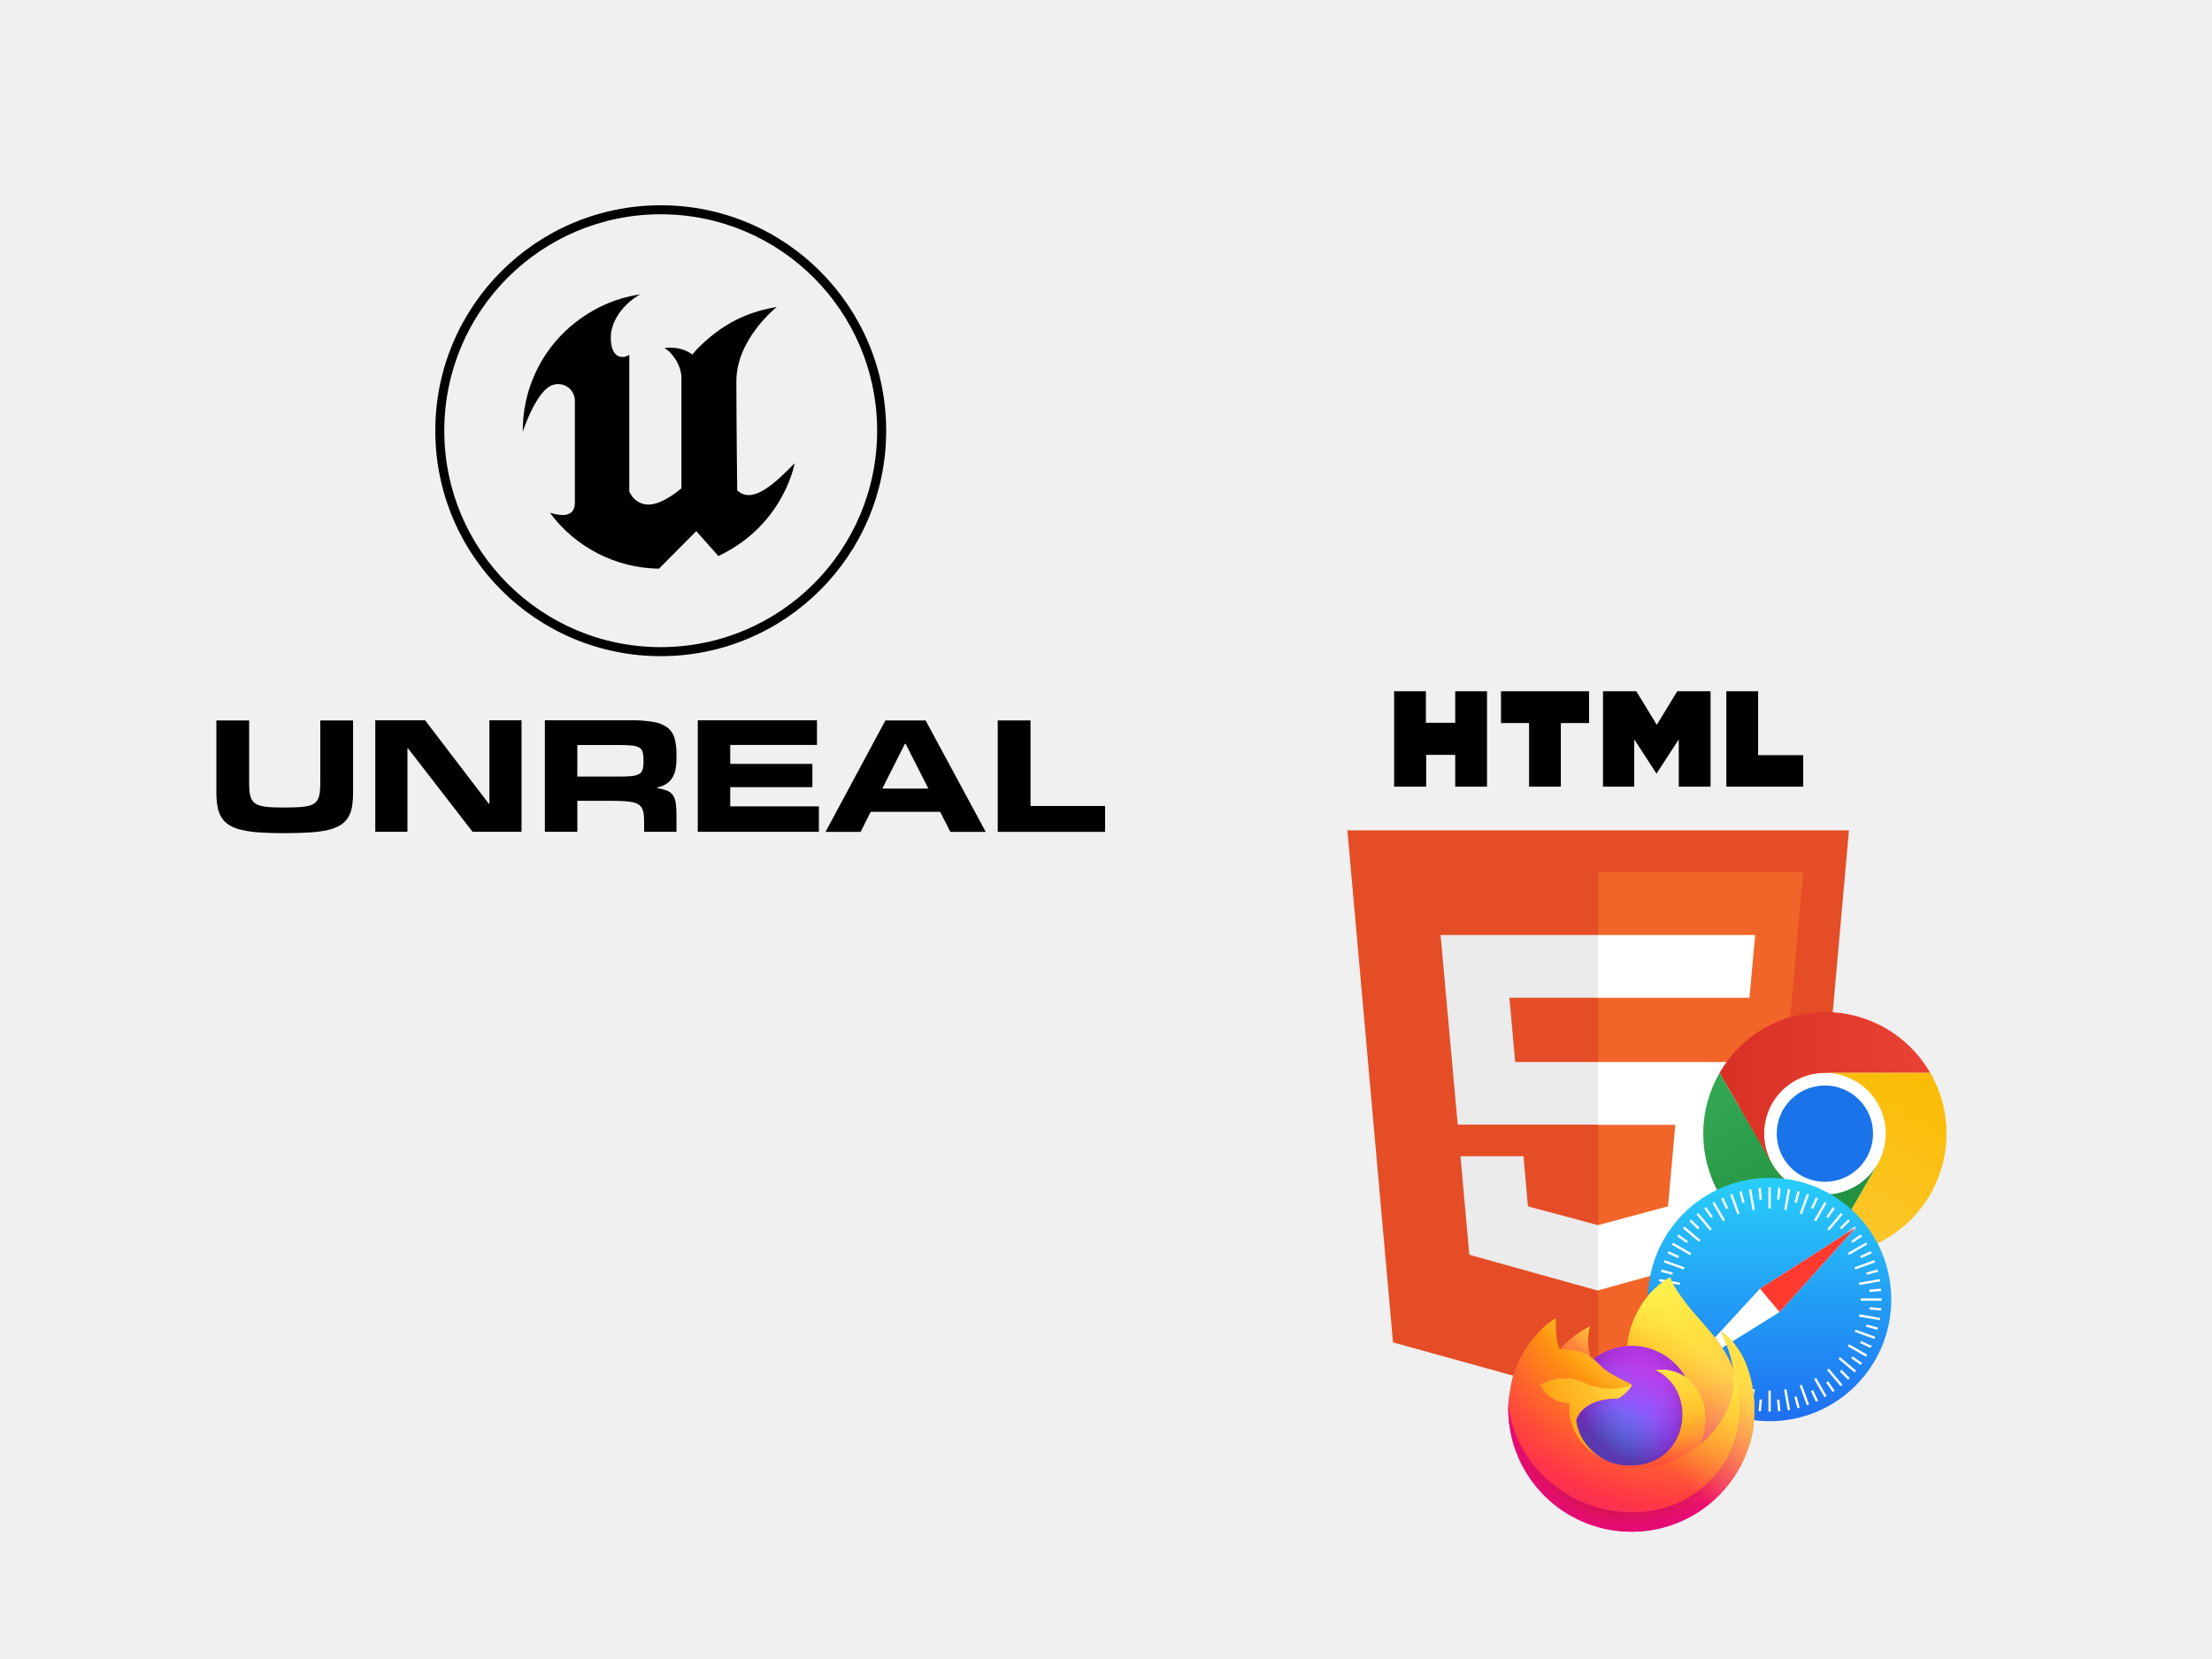
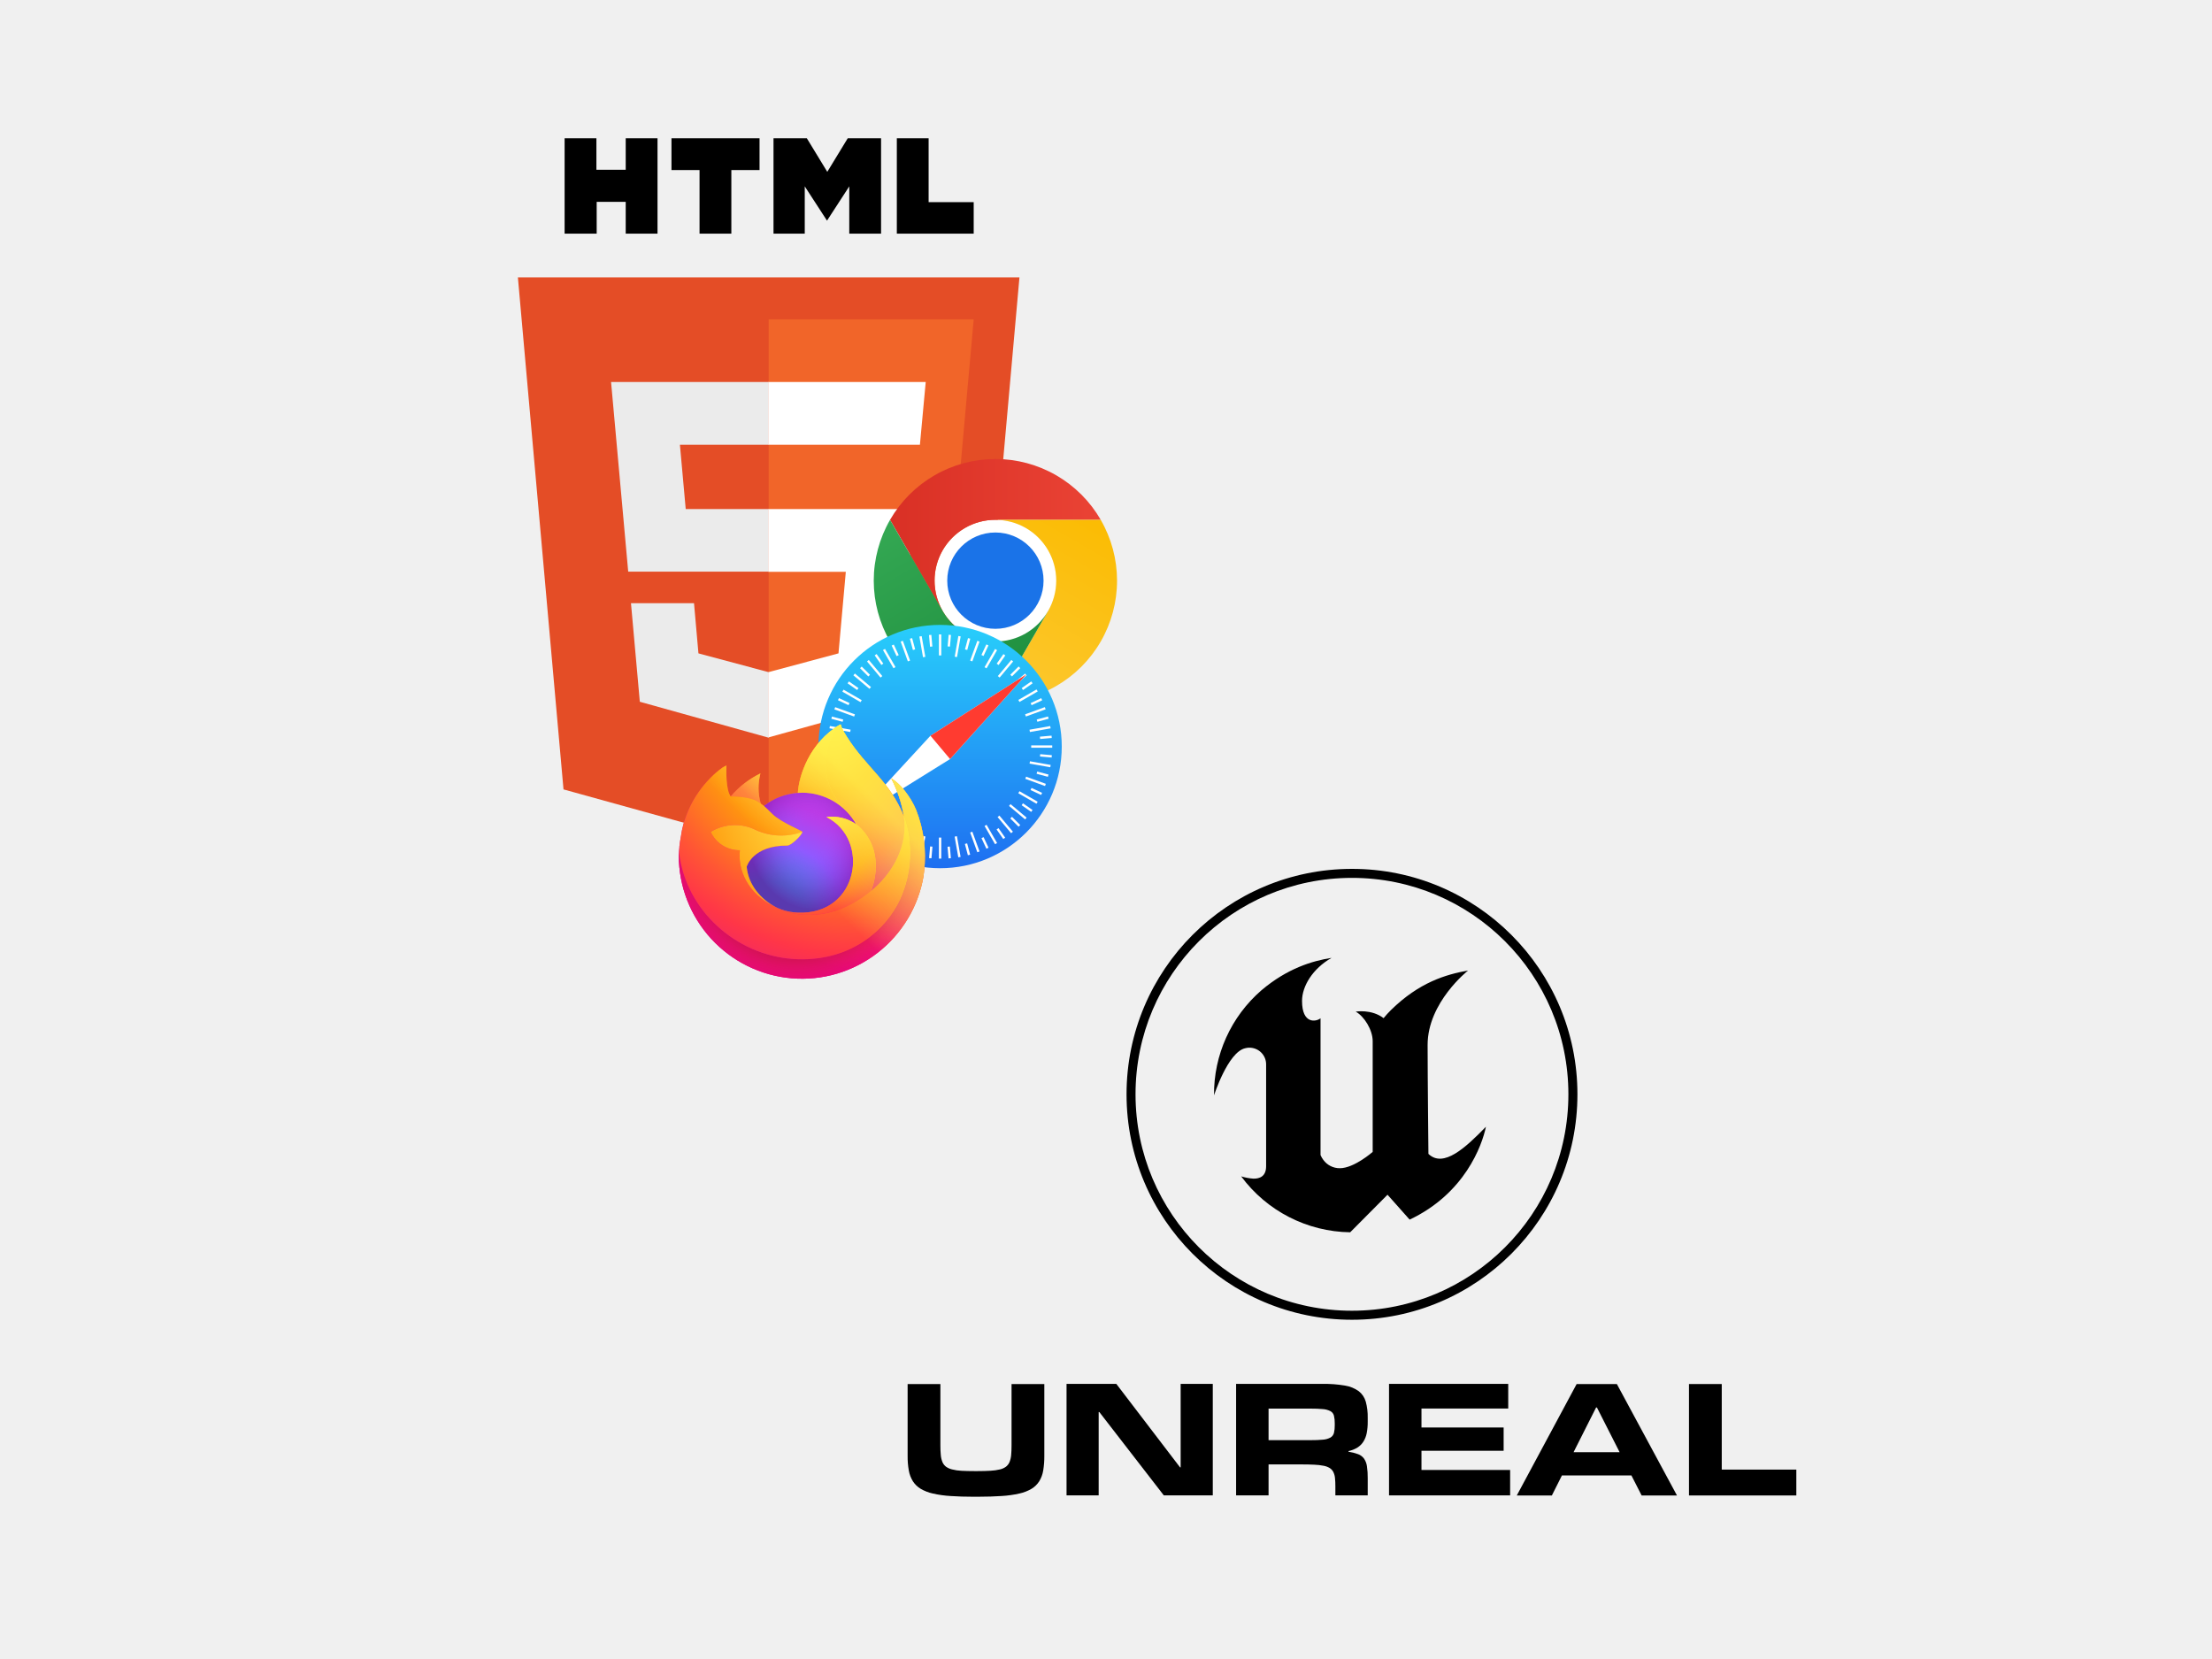
<svg xmlns="http://www.w3.org/2000/svg" width="800" height="600">
-   <svg x="70" y="70" viewBox="0 0 680 480" width="340" height="240">
-     <path d="M64.72,462.64q-9.8,0-17.18-.53a79.32,79.32,0,0,1-12.74-1.79,30.35,30.35,0,0,1-8.87-3.44,17.29,17.29,0,0,1-5.61-5.44,21.72,21.72,0,0,1-2.95-7.78,56.33,56.33,0,0,1-.86-10.54v-52h23.7v44.32q0,4.11.29,7.06a17.08,17.08,0,0,0,1.17,5,8.14,8.14,0,0,0,2.55,3.36,12.36,12.36,0,0,0,4.41,2,33.9,33.9,0,0,0,6.75,1c2.68.15,5.86.23,9.57.23h2q5.55,0,9.56-.26a38.23,38.23,0,0,0,6.76-.95,11.87,11.87,0,0,0,4.41-2,8.48,8.48,0,0,0,2.54-3.36,16.76,16.76,0,0,0,1.18-5q.28-3,.28-7V381.11h23.71v52a61.52,61.52,0,0,1-.8,10.51,21.49,21.49,0,0,1-2.87,7.81,17.09,17.09,0,0,1-5.55,5.44,30.1,30.1,0,0,1-8.85,3.44,79.35,79.35,0,0,1-12.79,1.79q-7.45.52-17.35.53Z" />
-     <path d="M237.26,461.65H201.82l-46.66-60.3h-.46v60.3H131.46V381h36l46.09,60.36H214V381h23.24v80.61Zm0,0" />
-     <path d="M307.13,421.72c4.09,0,7.34-.12,9.77-.37a13.22,13.22,0,0,0,5.52-1.57,5.46,5.46,0,0,0,2.46-3.29,22.1,22.1,0,0,0,.58-5.59v-1.39a21.78,21.78,0,0,0-.58-5.52,5.2,5.2,0,0,0-2.49-3.24,13.87,13.87,0,0,0-5.55-1.51c-2.43-.25-5.66-.37-9.71-.37H277.59v22.85Zm42.2,39.93H325.91v-6.54a55.9,55.9,0,0,0-.28-6.08,12.37,12.37,0,0,0-1.21-4.31,7.37,7.37,0,0,0-2.57-2.83,12.94,12.94,0,0,0-4.38-1.65,42.55,42.55,0,0,0-6.7-.78q-4-.21-9.48-.21h-23.7v22.4H254.11V381h62.53a88.81,88.81,0,0,1,16.2,1.22,23.13,23.13,0,0,1,10,4.08,14.72,14.72,0,0,1,5.07,7.58,41.65,41.65,0,0,1,1.4,11.66v2.83a41.49,41.49,0,0,1-.74,8.31,18.07,18.07,0,0,1-2.41,6.13,14,14,0,0,1-4.29,4.25,20.43,20.43,0,0,1-6.47,2.55v.46a34.65,34.65,0,0,1,6.95,1.77,9.33,9.33,0,0,1,4.27,3.18,12.84,12.84,0,0,1,2.12,5.53,54.6,54.6,0,0,1,.57,8.73v12.33Zm0,0" />
-     <path d="M452.32,461.65h-87.6V381h86.22v17.83H388.19v13.71h59.43v16.84H388.19v13.89h64.13v18.34Zm0,0" />
-     <path d="M531.52,430.41l-16.43-32.35h-.58L498.2,430.41ZM573,461.71H547.44l-7.39-14.47H489.78l-7.27,14.47H457.14l43.29-80.6h29.09L573,461.71Zm0,0" />
-     <path d="M659.33,461.71H581.69v-80.6h23.7V443h53.94v18.75Zm0,0" />
-     <path d="M434.82,195h0c-2.81,13.56-15.32,48.34-55.19,67.18l-16-18-27,27.16a99.72,99.72,0,0,1-78.86-40.45,38.88,38.88,0,0,0,8.84,1.66c4.42.08,9.21-1.54,9.21-9V150.3a12.06,12.06,0,0,0-15.18-12.07c-12.5,2.86-22.5,34.07-22.5,34.07a99.25,99.25,0,0,1,34.36-76.06C291.12,80.46,309.31,75,323.13,72.86,309.48,80.64,301.8,93.34,301.8,104c0,17.09,10.32,15.07,13.38,12.55v98.92a16,16,0,0,0,2,3.49A14.59,14.59,0,0,0,329.15,225c10.34,0,23.75-11.8,23.75-11.8v-80.1c0-8.15-6.14-18-12.29-21.36,0,0,11.38-2,20.18,4.71h0a74.2,74.2,0,0,1,5.26-5.79C386.51,90.56,405.82,84.86,421.9,82h0s-29.27,23-29.27,53.8c0,22.93.59,78.84.59,78.84C404.11,225.1,420.24,210,434.82,195Z" />
-     <path d="M337.92,8.48A163.07,163.07,0,1,0,501,171.54,163.06,163.06,0,0,0,337.92,8.48Zm0,319.61A156.55,156.55,0,1,1,494.46,171.54,156.55,156.55,0,0,1,337.92,328.09Z" />
+   <svg x="320" y="310" viewBox="0 0 680 480" width="340" height="240">
+     <path fill="black" d="M64.72,462.64q-9.8,0-17.18-.53a79.32,79.32,0,0,1-12.74-1.79,30.35,30.35,0,0,1-8.87-3.44,17.29,17.29,0,0,1-5.61-5.44,21.72,21.72,0,0,1-2.95-7.78,56.33,56.33,0,0,1-.86-10.54v-52h23.7v44.32q0,4.11.29,7.06a17.08,17.08,0,0,0,1.17,5,8.14,8.14,0,0,0,2.55,3.36,12.36,12.36,0,0,0,4.41,2,33.9,33.9,0,0,0,6.75,1c2.68.15,5.86.23,9.57.23h2q5.55,0,9.56-.26a38.23,38.23,0,0,0,6.76-.95,11.87,11.87,0,0,0,4.41-2,8.48,8.48,0,0,0,2.54-3.36,16.76,16.76,0,0,0,1.18-5q.28-3,.28-7V381.11h23.71v52a61.52,61.52,0,0,1-.8,10.51,21.49,21.49,0,0,1-2.87,7.81,17.09,17.09,0,0,1-5.55,5.44,30.1,30.1,0,0,1-8.85,3.44,79.35,79.35,0,0,1-12.79,1.79q-7.45.52-17.35.53Z" />
+     <path fill="black" d="M237.26,461.65H201.82l-46.66-60.3h-.46v60.3H131.46V381h36l46.09,60.36H214V381h23.24v80.61Zm0,0" />
+     <path fill="black" d="M307.13,421.72c4.09,0,7.34-.12,9.77-.37a13.22,13.22,0,0,0,5.52-1.57,5.46,5.46,0,0,0,2.46-3.29,22.1,22.1,0,0,0,.58-5.59v-1.39a21.78,21.78,0,0,0-.58-5.52,5.2,5.2,0,0,0-2.49-3.24,13.87,13.87,0,0,0-5.55-1.51c-2.43-.25-5.66-.37-9.71-.37H277.59v22.85Zm42.2,39.93H325.91v-6.54a55.9,55.9,0,0,0-.28-6.08,12.37,12.37,0,0,0-1.21-4.31,7.37,7.37,0,0,0-2.57-2.83,12.94,12.94,0,0,0-4.38-1.65,42.55,42.55,0,0,0-6.7-.78q-4-.21-9.48-.21h-23.7v22.4H254.11V381h62.53a88.81,88.81,0,0,1,16.2,1.22,23.13,23.13,0,0,1,10,4.08,14.72,14.72,0,0,1,5.07,7.58,41.65,41.65,0,0,1,1.4,11.66v2.83a41.49,41.49,0,0,1-.74,8.31,18.07,18.07,0,0,1-2.41,6.13,14,14,0,0,1-4.29,4.25,20.43,20.43,0,0,1-6.47,2.55v.46a34.65,34.65,0,0,1,6.95,1.77,9.33,9.33,0,0,1,4.27,3.18,12.84,12.84,0,0,1,2.12,5.53,54.6,54.6,0,0,1,.57,8.73v12.33Zm0,0" />
+     <path fill="black" d="M452.32,461.65h-87.6V381h86.22v17.83H388.19v13.71h59.43v16.84H388.19v13.89h64.13v18.34Zm0,0" />
+     <path fill="black" d="M531.52,430.41l-16.43-32.35h-.58L498.2,430.41ZM573,461.71H547.44l-7.39-14.47H489.78l-7.27,14.47H457.14l43.29-80.6h29.09L573,461.71Zm0,0" />
+     <path fill="black" d="M659.33,461.71H581.69v-80.6h23.7V443h53.94v18.75Zm0,0" />
+     <path fill="black" d="M434.82,195h0c-2.81,13.56-15.32,48.34-55.19,67.18l-16-18-27,27.16a99.72,99.72,0,0,1-78.86-40.45,38.88,38.88,0,0,0,8.84,1.66c4.42.08,9.21-1.54,9.21-9V150.3a12.06,12.06,0,0,0-15.18-12.07c-12.5,2.86-22.5,34.07-22.5,34.07a99.25,99.25,0,0,1,34.36-76.06C291.12,80.46,309.31,75,323.13,72.86,309.48,80.64,301.8,93.34,301.8,104c0,17.09,10.32,15.07,13.38,12.55v98.92a16,16,0,0,0,2,3.49A14.59,14.59,0,0,0,329.15,225c10.34,0,23.75-11.8,23.75-11.8v-80.1c0-8.15-6.14-18-12.29-21.36,0,0,11.38-2,20.18,4.71h0a74.2,74.2,0,0,1,5.26-5.79C386.51,90.56,405.82,84.86,421.9,82h0s-29.27,23-29.27,53.8c0,22.93.59,78.84.59,78.84C404.11,225.1,420.24,210,434.82,195Z" />
+     <path fill="black" d="M337.92,8.48A163.07,163.07,0,1,0,501,171.54,163.06,163.06,0,0,0,337.92,8.48Zm0,319.61A156.55,156.55,0,1,1,494.46,171.54,156.55,156.55,0,0,1,337.92,328.09Z" />
  </svg>
-   <svg x="450" y="250" viewBox="0 0 512 512" width="256" height="256">
-     <path d="M108.4 0h23v22.8h21.2V0h23v69h-23V46h-21v23h-23.2M206 23h-20.3V0h63.7v23H229v46h-23M259.5 0h24.1l14.8 24.3L313.2 0h24.1v69h-23V34.8l-16.1 24.8l-16.1-24.8v34.2h-22.6M348.7 0h23v46.2h32.6V69h-55.6" />
+   <svg x="150" y="50" viewBox="0 0 512 512" width="256" height="256">
+     <path fill="black" d="M108.4 0h23v22.8h21.2V0h23v69h-23V46h-21v23h-23.2M206 23h-20.3V0h63.7v23H229v46h-23M259.5 0h24.1l14.8 24.3L313.2 0h24.1v69h-23V34.8l-16.1 24.8l-16.1-24.8v34.2h-22.6M348.7 0h23v46.2h32.6V69h-55.6" />
    <path fill="#e44d26" d="M107.6 471l-33-370.4h362.8l-33 370.2L255.7 512" />
    <path fill="#f16529" d="M256 480.5V131H404.3L376 447" />
    <path fill="#ebebeb" d="M142 176.3h114v45.4h-64.2l4.2 46.5h60v45.3H154.4M156.4 336.3H202l3.2 36.3 50.8 13.6v47.4l-93.2-26" />
    <path fill="#fff" d="M369.6 176.3H255.8v45.4h109.6M361.3 268.2H255.8v45.4h56l-5.3 59-50.7 13.6v47.2l93-25.8" />
  </svg>
-   <svg x="600" y="350" width="120" height="120" viewBox="0 0 120 120" fill="none">
+   <svg x="300" y="150" width="120" height="120" viewBox="0 0 120 120" fill="none">
    <g clip-path="url(#ee)">
      <path d="m60 81.99c12.15 0 22-9.85 22-22 0-12.15-9.85-22-22-22s-22 9.85-22 22c0 12.15 9.85 22 22 22z" fill="#fff">      </path>
      <path d="m60 38h38.099c-3.861-6.689-9.414-12.244-16.103-16.106-6.688-3.862-14.276-5.895-21.999-5.894-7.723 5e-4 -15.31 2.034-21.998 5.897-6.688 3.863-12.241 9.418-16.101 16.108l19.05 32.995 0.017-0.004c-1.938-3.342-2.96-7.135-2.965-10.998-0.004-3.863 1.01-7.659 2.94-11.005 1.93-3.346 4.709-6.124 8.055-8.054 3.346-1.93 7.142-2.944 11.005-2.939z" fill="url(#cc)" />
      <path d="m60 77.417c9.619 0 17.417-7.798 17.417-17.417 0-9.619-7.798-17.417-17.417-17.417-9.619 0-17.417 7.798-17.417 17.417 0 9.619 7.798 17.417 17.417 17.417z" fill="#1A73E8" />
      <path d="m79.05 71.006-19.05 32.994c7.723 1e-3 15.311-2.031 21.999-5.893 6.689-3.861 12.243-9.416 16.104-16.105 3.861-6.689 5.893-14.276 5.892-22-1e-3 -7.723-2.036-15.31-5.9-21.997h-38.099l-0.004 0.017c3.863-0.007 7.66 1.004 11.007 2.931 3.348 1.928 6.128 4.704 8.06 8.049s2.949 7.14 2.947 11.003c-0.002 3.863-1.022 7.657-2.958 11z" fill="url(#bb)" />
      <path d="m40.949 71.006-19.049-32.995c-3.863 6.688-5.896 14.275-5.897 21.998s2.033 15.31 5.895 21.999 9.417 12.242 16.106 16.102c6.689 3.86 14.277 5.891 22 5.889l19.049-32.994-0.012-0.012c-1.925 3.349-4.699 6.131-8.042 8.067s-7.138 2.955-11 2.956-7.658-1.016-11.002-2.949c-3.345-1.933-6.12-4.713-8.048-8.061z" fill="url(#aa)" />
    </g>
    <defs>
      <linearGradient id="cc" x1="21.898" x2="98.099" y1="43.5" y2="43.5" gradientUnits="userSpaceOnUse">
        <stop stop-color="#D93025" offset="0" />
        <stop stop-color="#EA4335" offset="1" />
      </linearGradient>
      <linearGradient id="bb" x1="53.99" x2="92.09" y1="103.41" y2="37.42" gradientUnits="userSpaceOnUse">
        <stop stop-color="#FCC934" offset="0" />
        <stop stop-color="#FBBC04" offset="1" />
      </linearGradient>
      <linearGradient id="aa" x1="64.763" x2="26.663" y1="101.25" y2="35.261" gradientUnits="userSpaceOnUse">
        <stop stop-color="#1E8E3E" offset="0" />
        <stop stop-color="#34A853" offset="1" />
      </linearGradient>
      <clipPath id="ee">
        <rect transform="translate(16 16)" width="88" height="88" fill="#fff" />
      </clipPath>
    </defs>
  </svg>
-   <svg x="580" y="410" width="120" height="120" viewBox="0 0 120 120" fill="none">
+   <svg x="280" y="210" width="120" height="120" viewBox="0 0 120 120" fill="none">
    <path d="m60 104c24.3 0 44-19.7 44-44s-19.7-44-44-44-44 19.7-44 44 19.7 44 44 44z" fill="url(#aaa)" />
    <path d="m60.002 100.1v-6.756" stroke="#fff" stroke-linecap="square" stroke-width=".847" />
    <path d="m60.002 26.624v-6.756" stroke="#fff" stroke-linecap="square" stroke-width=".847" />
    <path d="m53.018 99.512 1.173-6.654m11.585-65.704 1.173-6.654" stroke="#fff" stroke-linecap="square" stroke-width=".847" />
    <path d="m46.278 97.689 2.311-6.349m22.819-62.694 2.311-6.349" stroke="#fff" stroke-linecap="square" stroke-width=".847" />
    <path d="m39.91 94.765 3.378-5.851m33.359-57.779 3.378-5.851" stroke="#fff" stroke-linecap="square" stroke-width=".847" />
    <path d="m34.252 90.737 4.343-5.176m42.885-51.109 4.343-5.176" stroke="#fff" stroke-linecap="square" stroke-width=".847" />
    <path d="m29.227 85.774 5.176-4.343m51.109-42.885 5.176-4.343" stroke="#fff" stroke-linecap="square" stroke-width=".847" />
    <path d="m25.244 80.033 5.851-3.378m57.779-33.359 5.851-3.378" stroke="#fff" stroke-linecap="square" stroke-width=".847" />
    <path d="m22.238 73.725 6.349-2.311m62.694-22.819 6.349-2.311" stroke="#fff" stroke-linecap="square" stroke-width=".847" />
    <path d="m20.469 67.009 6.654-1.173m65.704-11.585 6.654-1.173" stroke="#fff" stroke-linecap="square" stroke-width=".847" />
    <path d="m19.9 60.002h6.756m66.718 0h6.756" stroke="#fff" stroke-linecap="square" stroke-width=".847" />
    <path d="m20.488 53.062 6.654 1.173m65.704 11.585 6.654 1.173" stroke="#fff" stroke-linecap="square" stroke-width=".847" />
    <path d="m22.309 46.295 6.349 2.311m62.694 22.819 6.349 2.311" stroke="#fff" stroke-linecap="square" stroke-width=".847" />
    <path d="m25.229 39.99 5.851 3.378m57.779 33.359 5.851 3.378" stroke="#fff" stroke-linecap="square" stroke-width=".847" />
    <path d="m29.24 34.19 5.176 4.343m51.109 42.885 5.176 4.343" stroke="#fff" stroke-linecap="square" stroke-width=".847" />
    <path d="m34.166 29.281 4.343 5.176m42.885 51.109 4.343 5.176" stroke="#fff" stroke-linecap="square" stroke-width=".847" />
    <path d="m39.918 25.256 3.378 5.851m33.359 57.779 3.378 5.851" stroke="#fff" stroke-linecap="square" stroke-width=".847" />
    <path d="m46.28 22.3 2.311 6.349m22.819 62.694 2.311 6.349" stroke="#fff" stroke-linecap="square" stroke-width=".847" />
    <path d="m52.992 20.554 1.173 6.654m11.585 65.704 1.173 6.654" stroke="#fff" stroke-linecap="square" stroke-width=".847" />
    <path d="m56.484 99.953 0.294-3.365m6.404-73.194 0.294-3.365" stroke="#fff" stroke-linecap="square" stroke-width=".847" />
    <path d="m49.629 98.788 0.874-3.263m19.016-70.97 0.874-3.263" stroke="#fff" stroke-linecap="square" stroke-width=".847" />
    <path d="m43.024 96.33 1.428-3.062m31.052-66.59 1.428-3.062" stroke="#fff" stroke-linecap="square" stroke-width=".847" />
    <path d="m36.978 92.875 1.938-2.767m42.143-60.186 1.938-2.767" stroke="#fff" stroke-linecap="square" stroke-width=".847" />
    <path d="m31.658 88.369 2.389-2.389m51.954-51.954 2.389-2.389" stroke="#fff" stroke-linecap="square" stroke-width=".847" />
    <path d="m27.141 83.051 2.767-1.938m60.186-42.143 2.767-1.938" stroke="#fff" stroke-linecap="square" stroke-width=".847" />
    <path d="m23.653 76.966 3.062-1.428m66.59-31.052 3.062-1.428" stroke="#fff" stroke-linecap="square" stroke-width=".847" />
    <path d="m21.24 70.41 3.263-0.874m70.97-19.016 3.263-0.874" stroke="#fff" stroke-linecap="square" stroke-width=".847" />
    <path d="m20 63.507 3.365-0.294m73.194-6.404 3.365-0.294" stroke="#fff" stroke-linecap="square" stroke-width=".847" />
    <path d="m20.03 56.514 3.365 0.294m73.194 6.404 3.365 0.294" stroke="#fff" stroke-linecap="square" stroke-width=".847" />
    <path d="m21.19 49.657 3.263 0.874m70.97 19.016 3.263 0.874" stroke="#fff" stroke-linecap="square" stroke-width=".847" />
    <path d="m23.624 43.042 3.062 1.428m66.59 31.052 3.062 1.428" stroke="#fff" stroke-linecap="square" stroke-width=".847" />
    <path d="m27.127 37.029 2.767 1.938m60.186 42.143 2.767 1.938" stroke="#fff" stroke-linecap="square" stroke-width=".847" />
    <path d="m31.654 31.661 2.389 2.389m51.954 51.954 2.389 2.389" stroke="#fff" stroke-linecap="square" stroke-width=".847" />
    <path d="m36.935 27.134 1.938 2.767m42.143 60.186 1.938 2.767" stroke="#fff" stroke-linecap="square" stroke-width=".847" />
    <path d="m43.044 23.676 1.428 3.062m31.052 66.59 1.428 3.062" stroke="#fff" stroke-linecap="square" stroke-width=".847" />
    <path d="m49.59 21.297 0.874 3.263m19.016 70.97 0.874 3.263" stroke="#fff" stroke-linecap="square" stroke-width=".847" />
    <path d="m56.449 20.063 0.294 3.365m6.404 73.194 0.294 3.365" stroke="#fff" stroke-linecap="square" stroke-width=".847" />
    <path d="m91.222 33.87-34.71 22.211-27.785 30.15 34.879-21.704 27.616-30.656z" clip-rule="evenodd" fill="#fff" fill-rule="evenodd" />
    <path d="m91.222 33.87-34.71 22.211 7.094 8.445 27.616-30.656z" clip-rule="evenodd" fill="#FF3B30" fill-rule="evenodd" />
    <defs>
      <linearGradient id="aaa" x1="59.999" x2="59.999" y1="104.01" y2="15.992" gradientUnits="userSpaceOnUse">
        <stop stop-color="#1E6FF1" offset="0" />
        <stop stop-color="#28CEFB" offset="1" />
      </linearGradient>
    </defs>
  </svg>
-   <svg x="530" y="450" width="120" height="120" viewBox="0 0 120 120" fill="none">
+   <svg x="230" y="250" width="120" height="120" viewBox="0 0 120 120" fill="none">
    <path d="m101.3 42.856c-1.937-4.66-5.865-9.691-8.942-11.282 2.194 4.249 3.717 8.813 4.514 13.529l0.008 0.075c-5.039-12.564-13.585-17.63-20.564-28.66-0.36-0.562-0.711-1.131-1.05-1.707-0.175-0.3-0.339-0.607-0.491-0.92-0.289-0.561-0.513-1.153-0.665-1.765 2e-4 -0.028-0.01-0.056-0.029-0.077s-0.044-0.035-0.072-0.038c-0.028-0.007-0.057-0.007-0.084 0-0.006 0-0.015 0.01-0.022 0.013s-0.022 0.013-0.032 0.017l0.017-0.03c-11.195 6.555-14.994 18.69-15.343 24.76-4.471 0.307-8.745 1.955-12.266 4.728-0.367-0.311-0.751-0.602-1.15-0.872-1.016-3.555-1.059-7.317-0.125-10.894-4.111 1.992-7.764 4.815-10.728 8.291h-0.021c-1.766-2.239-1.642-9.622-1.541-11.164-0.522 0.21-1.021 0.475-1.488 0.79-1.559 1.113-3.017 2.362-4.356 3.732-1.526 1.547-2.92 3.219-4.166 4.999v0.007-0.008c-2.866 4.062-4.898 8.652-5.98 13.504l-0.06 0.294c-0.164 0.925-0.31 1.853-0.438 2.783 0 0.033-0.007 0.064-0.01 0.098-0.39 2.028-0.632 4.082-0.723 6.144v0.23c0.01 11.16 4.206 21.91 11.758 30.126 7.553 8.216 17.912 13.3 29.032 14.247s22.19-2.312 31.023-9.132c8.833-6.82 14.786-16.706 16.683-27.704 0.075-0.575 0.136-1.144 0.203-1.725 0.918-7.588-0.076-15.284-2.891-22.389zm-51.371 34.889c0.208 0.1 0.404 0.208 0.618 0.304l0.031 0.02c-0.216-0.103-0.432-0.211-0.649-0.323zm46.954-32.556v-0.043l0.008 0.047-0.008-0.005z" fill="url(#l)" />
    <path d="m101.3 42.856c-1.937-4.66-5.865-9.691-8.942-11.282 2.194 4.249 3.717 8.813 4.514 13.529v0.043l0.008 0.047c3.435 9.831 2.938 20.609-1.387 30.082-5.108 10.961-17.473 22.195-36.828 21.649-20.913-0.592-39.33-16.11-42.773-36.436-0.627-3.205 0-4.83 0.315-7.435-0.43 2.023-0.67 4.082-0.717 6.15v0.23c0.01 11.16 4.206 21.91 11.758 30.126 7.553 8.216 17.912 13.3 29.032 14.247s22.19-2.312 31.023-9.132c8.833-6.82 14.786-16.706 16.683-27.704 0.075-0.575 0.136-1.144 0.203-1.725 0.918-7.588-0.076-15.284-2.891-22.389z" fill="url(#i)" />
    <path d="m101.3 42.856c-1.937-4.66-5.865-9.691-8.942-11.282 2.194 4.249 3.717 8.813 4.514 13.529v0.043l0.008 0.047c3.435 9.831 2.938 20.609-1.387 30.082-5.108 10.961-17.473 22.195-36.828 21.649-20.913-0.592-39.33-16.11-42.773-36.436-0.627-3.205 0-4.83 0.315-7.435-0.43 2.023-0.67 4.082-0.717 6.15v0.23c0.01 11.16 4.206 21.91 11.758 30.126 7.553 8.216 17.912 13.3 29.032 14.247s22.19-2.312 31.023-9.132c8.833-6.82 14.786-16.706 16.683-27.704 0.075-0.575 0.136-1.144 0.203-1.725 0.918-7.588-0.076-15.284-2.891-22.389z" fill="url(#h)" />
    <path d="m79.644 48.095c0.097 0.068 0.186 0.136 0.277 0.203-1.12-1.985-2.513-3.803-4.14-5.399-13.853-13.855-3.631-30.042-1.907-30.864l0.017-0.025c-11.195 6.555-14.994 18.69-15.343 24.76 0.52-0.036 1.035-0.079 1.566-0.079 3.972 0.007 7.872 1.066 11.302 3.07 3.43 2.003 6.269 4.879 8.227 8.335z" fill="url(#g)" />
    <path d="m60.144 50.862c-0.074 1.109-3.99 4.932-5.36 4.932-12.674 0-14.732 7.667-14.732 7.667 0.561 6.456 5.06 11.774 10.498 14.587 0.248 0.129 0.5 0.245 0.752 0.359 0.436 0.193 0.872 0.372 1.309 0.536 1.866 0.66 3.821 1.038 5.799 1.119 22.215 1.042 26.518-26.565 10.487-34.576 3.782-0.492 7.612 0.438 10.747 2.609-1.958-3.456-4.797-6.332-8.227-8.335-3.43-2.003-7.33-3.062-11.302-3.07-0.529 0-1.046 0.044-1.566 0.079-4.471 0.307-8.745 1.955-12.266 4.728 0.68 0.575 1.447 1.343 3.062 2.936 3.025 2.98 10.781 6.066 10.798 6.428z" fill="url(#f)" />
    <path d="m60.144 50.862c-0.074 1.109-3.99 4.932-5.36 4.932-12.674 0-14.732 7.667-14.732 7.667 0.561 6.456 5.06 11.774 10.498 14.587 0.248 0.129 0.5 0.245 0.752 0.359 0.436 0.193 0.872 0.372 1.309 0.536 1.866 0.66 3.821 1.038 5.799 1.119 22.215 1.042 26.518-26.565 10.487-34.576 3.782-0.492 7.612 0.438 10.747 2.609-1.958-3.456-4.797-6.332-8.227-8.335-3.43-2.003-7.33-3.062-11.302-3.07-0.529 0-1.046 0.044-1.566 0.079-4.471 0.307-8.745 1.955-12.266 4.728 0.68 0.575 1.447 1.343 3.062 2.936 3.025 2.98 10.781 6.066 10.798 6.428z" fill="url(#e)" />
    <path d="m44.205 40.015c0.361 0.23 0.659 0.43 0.92 0.611-1.016-3.555-1.059-7.317-0.125-10.894-4.111 1.992-7.764 4.815-10.728 8.291 0.217-0.006 6.683-0.122 9.934 1.992z" fill="url(#d)" />
    <path d="m15.902 60.487c3.44 20.325 21.86 35.843 42.773 36.436 19.354 0.547 31.719-10.688 36.828-21.649 4.325-9.473 4.822-20.251 1.387-30.082v-0.043c0-0.033-0.007-0.053 0-0.043l0.008 0.075c1.581 10.324-3.67 20.325-11.878 27.088l-0.025 0.058c-15.994 13.026-31.301 7.859-34.399 5.75-0.216-0.103-0.432-0.211-0.649-0.323-9.325-4.457-13.178-12.954-12.352-20.24-2.214 0.033-4.389-0.577-6.263-1.756-1.874-1.179-3.366-2.876-4.295-4.885 2.448-1.5 5.239-2.348 8.107-2.463 2.869-0.115 5.719 0.506 8.279 1.805 5.278 2.396 11.285 2.632 16.735 0.658-0.017-0.362-7.774-3.45-10.798-6.428-1.616-1.593-2.383-2.36-3.062-2.936-0.367-0.311-0.751-0.602-1.15-0.872-0.265-0.181-0.562-0.376-0.92-0.611-3.251-2.114-9.716-1.998-9.93-1.992h-0.021c-1.766-2.239-1.642-9.622-1.541-11.164-0.523 0.21-1.021 0.475-1.488 0.79-1.559 1.113-3.017 2.362-4.356 3.732-1.531 1.543-2.931 3.211-4.184 4.988v0.007-0.008c-2.866 4.062-4.898 8.652-5.98 13.504-0.022 0.091-1.605 7.014-0.825 10.604z" fill="url(#c)" />
    <path d="m75.784 42.9c1.627 1.598 3.021 3.418 4.14 5.405 0.245 0.185 0.474 0.369 0.668 0.547 10.105 9.315 4.811 22.482 4.416 23.42 8.209-6.763 13.455-16.765 11.878-27.088-5.042-12.57-13.587-17.635-20.567-28.666-0.36-0.562-0.711-1.131-1.05-1.707-0.175-0.3-0.339-0.607-0.491-0.92-0.289-0.561-0.513-1.153-0.665-1.765 2e-4 -0.028-0.01-0.056-0.029-0.077s-0.044-0.035-0.072-0.038c-0.028-0.007-0.057-0.007-0.084 0-0.006 0-0.015 0.01-0.022 0.013s-0.022 0.013-0.032 0.017c-1.724 0.818-11.946 17.004 1.909 30.859z" fill="url(#b)" />
    <path d="m80.585 48.846c-0.214-0.193-0.437-0.375-0.668-0.547-0.091-0.068-0.18-0.136-0.277-0.204-3.135-2.171-6.965-3.101-10.747-2.609 16.031 8.015 11.73 35.618-10.487 34.576-1.978-0.081-3.933-0.458-5.799-1.119-0.436-0.163-0.873-0.342-1.309-0.536-0.252-0.115-0.504-0.23-0.752-0.359l0.031 0.02c3.098 2.115 18.4 7.282 34.399-5.75l0.025-0.058c0.399-0.931 5.694-14.102-4.416-23.414z" fill="url(#a)" />
    <path d="m40.052 63.462s2.057-7.667 14.732-7.667c1.37 0 5.29-3.824 5.36-4.932-5.45 1.974-11.456 1.738-16.735-0.658-2.56-1.299-5.41-1.92-8.279-1.805-2.868 0.115-5.66 0.963-8.107 2.463 0.929 2.01 2.421 3.706 4.295 4.885 1.874 1.179 4.05 1.789 6.263 1.756-0.826 7.287 3.027 15.784 12.352 20.24 0.208 0.1 0.404 0.208 0.618 0.304-5.443-2.812-9.937-8.129-10.498-14.586z" fill="url(#k)" />
    <path d="m101.3 42.856c-1.937-4.66-5.865-9.691-8.942-11.282 2.194 4.249 3.717 8.813 4.514 13.529l0.008 0.075c-5.039-12.564-13.585-17.63-20.564-28.66-0.36-0.562-0.711-1.131-1.05-1.707-0.175-0.3-0.339-0.607-0.491-0.92-0.289-0.561-0.513-1.153-0.665-1.765 2e-4 -0.028-0.01-0.056-0.029-0.077s-0.044-0.035-0.072-0.038c-0.028-0.007-0.057-0.007-0.084 0-0.006 0-0.015 0.01-0.022 0.013s-0.022 0.013-0.032 0.017l0.017-0.03c-11.195 6.555-14.994 18.69-15.343 24.76 0.52-0.036 1.035-0.079 1.566-0.079 3.972 0.007 7.872 1.066 11.302 3.07 3.43 2.003 6.269 4.879 8.227 8.335-3.135-2.171-6.965-3.101-10.747-2.609 16.031 8.015 11.73 35.618-10.487 34.576-1.978-0.081-3.933-0.458-5.799-1.119-0.436-0.163-0.873-0.342-1.309-0.536-0.252-0.115-0.504-0.23-0.752-0.359l0.031 0.02c-0.216-0.103-0.432-0.211-0.649-0.323 0.208 0.1 0.404 0.208 0.618 0.304-5.443-2.813-9.937-8.13-10.498-14.587 0 0 2.057-7.667 14.732-7.667 1.37 0 5.29-3.824 5.36-4.932-0.017-0.362-7.774-3.45-10.798-6.428-1.616-1.593-2.383-2.36-3.062-2.936-0.367-0.311-0.751-0.602-1.15-0.872-1.016-3.555-1.059-7.317-0.125-10.894-4.111 1.992-7.764 4.815-10.728 8.291h-0.021c-1.766-2.239-1.642-9.622-1.541-11.164-0.522 0.21-1.021 0.475-1.488 0.79-1.559 1.113-3.017 2.362-4.356 3.732-1.526 1.547-2.92 3.219-4.166 4.999v0.007-0.008c-2.866 4.062-4.898 8.652-5.98 13.504l-0.06 0.294c-0.084 0.392-0.46 2.384-0.514 2.812v0c-0.344 2.056-0.564 4.131-0.658 6.213v0.23c0.01 11.16 4.206 21.91 11.758 30.126 7.553 8.216 17.912 13.3 29.032 14.247s22.19-2.312 31.023-9.132c8.833-6.82 14.786-16.706 16.683-27.704 0.075-0.575 0.136-1.144 0.203-1.725 0.918-7.588-0.076-15.284-2.891-22.389z" fill="url(#j)" />
    <defs>
      <linearGradient id="l" x1="95.404" x2="21.414" y1="26.252" y2="97.638" gradientUnits="userSpaceOnUse">
        <stop stop-color="#FFF44F" offset=".048" />
        <stop stop-color="#FFE847" offset=".111" />
        <stop stop-color="#FFC830" offset=".225" />
        <stop stop-color="#FF980E" offset=".368" />
        <stop stop-color="#FF8B16" offset=".401" />
        <stop stop-color="#FF672A" offset=".462" />
        <stop stop-color="#FF3647" offset=".534" />
        <stop stop-color="#E31587" offset=".705" />
      </linearGradient>
      <radialGradient id="i" cx="0" cy="0" r="1" gradientTransform="translate(91.985 22.211) scale(92.916 92.917)" gradientUnits="userSpaceOnUse">
        <stop stop-color="#FFBD4F" offset=".129" />
        <stop stop-color="#FFAC31" offset=".186" />
        <stop stop-color="#FF9D17" offset=".247" />
        <stop stop-color="#FF980E" offset=".283" />
        <stop stop-color="#FF563B" offset=".403" />
        <stop stop-color="#FF3750" offset=".467" />
        <stop stop-color="#F5156C" offset=".71" />
        <stop stop-color="#EB0878" offset=".782" />
        <stop stop-color="#E50080" offset=".86" />
      </radialGradient>
      <radialGradient id="h" cx="0" cy="0" r="1" gradientTransform="translate(58.032 60.198) scale(92.916 92.917)" gradientUnits="userSpaceOnUse">
        <stop stop-color="#960E18" offset=".3" />
        <stop stop-color="#B11927" stop-opacity=".74" offset=".351" />
        <stop stop-color="#DB293D" stop-opacity=".343" offset=".435" />
        <stop stop-color="#F5334B" stop-opacity=".094" offset=".497" />
        <stop stop-color="#FF3750" stop-opacity="0" offset=".53" />
      </radialGradient>
      <radialGradient id="g" cx="0" cy="0" r="1" gradientTransform="translate(69.234 1.1246) scale(67.314)" gradientUnits="userSpaceOnUse">
        <stop stop-color="#FFF44F" offset=".132" />
        <stop stop-color="#FFDC3E" offset=".252" />
        <stop stop-color="#FF9D12" offset=".506" />
        <stop stop-color="#FF980E" offset=".526" />
      </radialGradient>
      <radialGradient id="f" cx="0" cy="0" r="1" gradientTransform="translate(47.755 84.468) scale(44.242 44.242)" gradientUnits="userSpaceOnUse">
        <stop stop-color="#3A8EE6" offset=".353" />
        <stop stop-color="#5C79F0" offset=".472" />
        <stop stop-color="#9059FF" offset=".669" />
        <stop stop-color="#C139E6" offset="1" />
      </radialGradient>
      <radialGradient id="e" cx="0" cy="0" r="1" gradientTransform="translate(63.11 52.583) rotate(-13.592) scale(23.457 27.462)" gradientUnits="userSpaceOnUse">
        <stop stop-color="#9059FF" stop-opacity="0" offset=".206" />
        <stop stop-color="#8C4FF3" stop-opacity=".064" offset=".278" />
        <stop stop-color="#7716A8" stop-opacity=".45" offset=".747" />
        <stop stop-color="#6E008B" stop-opacity=".6" offset=".975" />
      </radialGradient>
      <radialGradient id="d" cx="0" cy="0" r="1" gradientTransform="translate(56.859 18.409) scale(31.827)" gradientUnits="userSpaceOnUse">
        <stop stop-color="#FFE226" offset="0" />
        <stop stop-color="#FFDB27" offset=".121" />
        <stop stop-color="#FFC82A" offset=".295" />
        <stop stop-color="#FFA930" offset=".502" />
        <stop stop-color="#FF7E37" offset=".732" />
        <stop stop-color="#FF7139" offset=".792" />
      </radialGradient>
      <radialGradient id="c" cx="0" cy="0" r="1" gradientTransform="translate(81.876 -1.7782) scale(135.79)" gradientUnits="userSpaceOnUse">
        <stop stop-color="#FFF44F" offset=".113" />
        <stop stop-color="#FF980E" offset=".456" />
        <stop stop-color="#FF5634" offset=".622" />
        <stop stop-color="#FF3647" offset=".716" />
        <stop stop-color="#E31587" offset=".904" />
      </radialGradient>
      <radialGradient id="b" cx="0" cy="0" r="1" gradientTransform="translate(70.431 5.7724) rotate(83.976) scale(99.526 65.318)" gradientUnits="userSpaceOnUse">
        <stop stop-color="#FFF44F" offset="0" />
        <stop stop-color="#FFE847" offset=".06" />
        <stop stop-color="#FFC830" offset=".168" />
        <stop stop-color="#FF980E" offset=".304" />
        <stop stop-color="#FF8B16" offset=".356" />
        <stop stop-color="#FF672A" offset=".455" />
        <stop stop-color="#FF3647" offset=".57" />
        <stop stop-color="#E31587" offset=".737" />
      </radialGradient>
      <radialGradient id="a" cx="0" cy="0" r="1" gradientTransform="translate(56.11 30.198) scale(84.778)" gradientUnits="userSpaceOnUse">
        <stop stop-color="#FFF44F" offset=".137" />
        <stop stop-color="#FF980E" offset=".48" />
        <stop stop-color="#FF5634" offset=".592" />
        <stop stop-color="#FF3647" offset=".655" />
        <stop stop-color="#E31587" offset=".904" />
      </radialGradient>
      <radialGradient id="k" cx="0" cy="0" r="1" gradientTransform="translate(78.488 35.16) scale(92.789)" gradientUnits="userSpaceOnUse">
        <stop stop-color="#FFF44F" offset=".094" />
        <stop stop-color="#FFE141" offset=".231" />
        <stop stop-color="#FFAF1E" offset=".509" />
        <stop stop-color="#FF980E" offset=".626" />
      </radialGradient>
      <linearGradient id="j" x1="94.515" x2="31.557" y1="25.87" y2="88.827" gradientUnits="userSpaceOnUse">
        <stop stop-color="#FFF44F" stop-opacity=".8" offset=".167" />
        <stop stop-color="#FFF44F" stop-opacity=".634" offset=".266" />
        <stop stop-color="#FFF44F" stop-opacity=".217" offset=".489" />
        <stop stop-color="#FFF44F" stop-opacity="0" offset=".6" />
      </linearGradient>
    </defs>
  </svg>
</svg>
